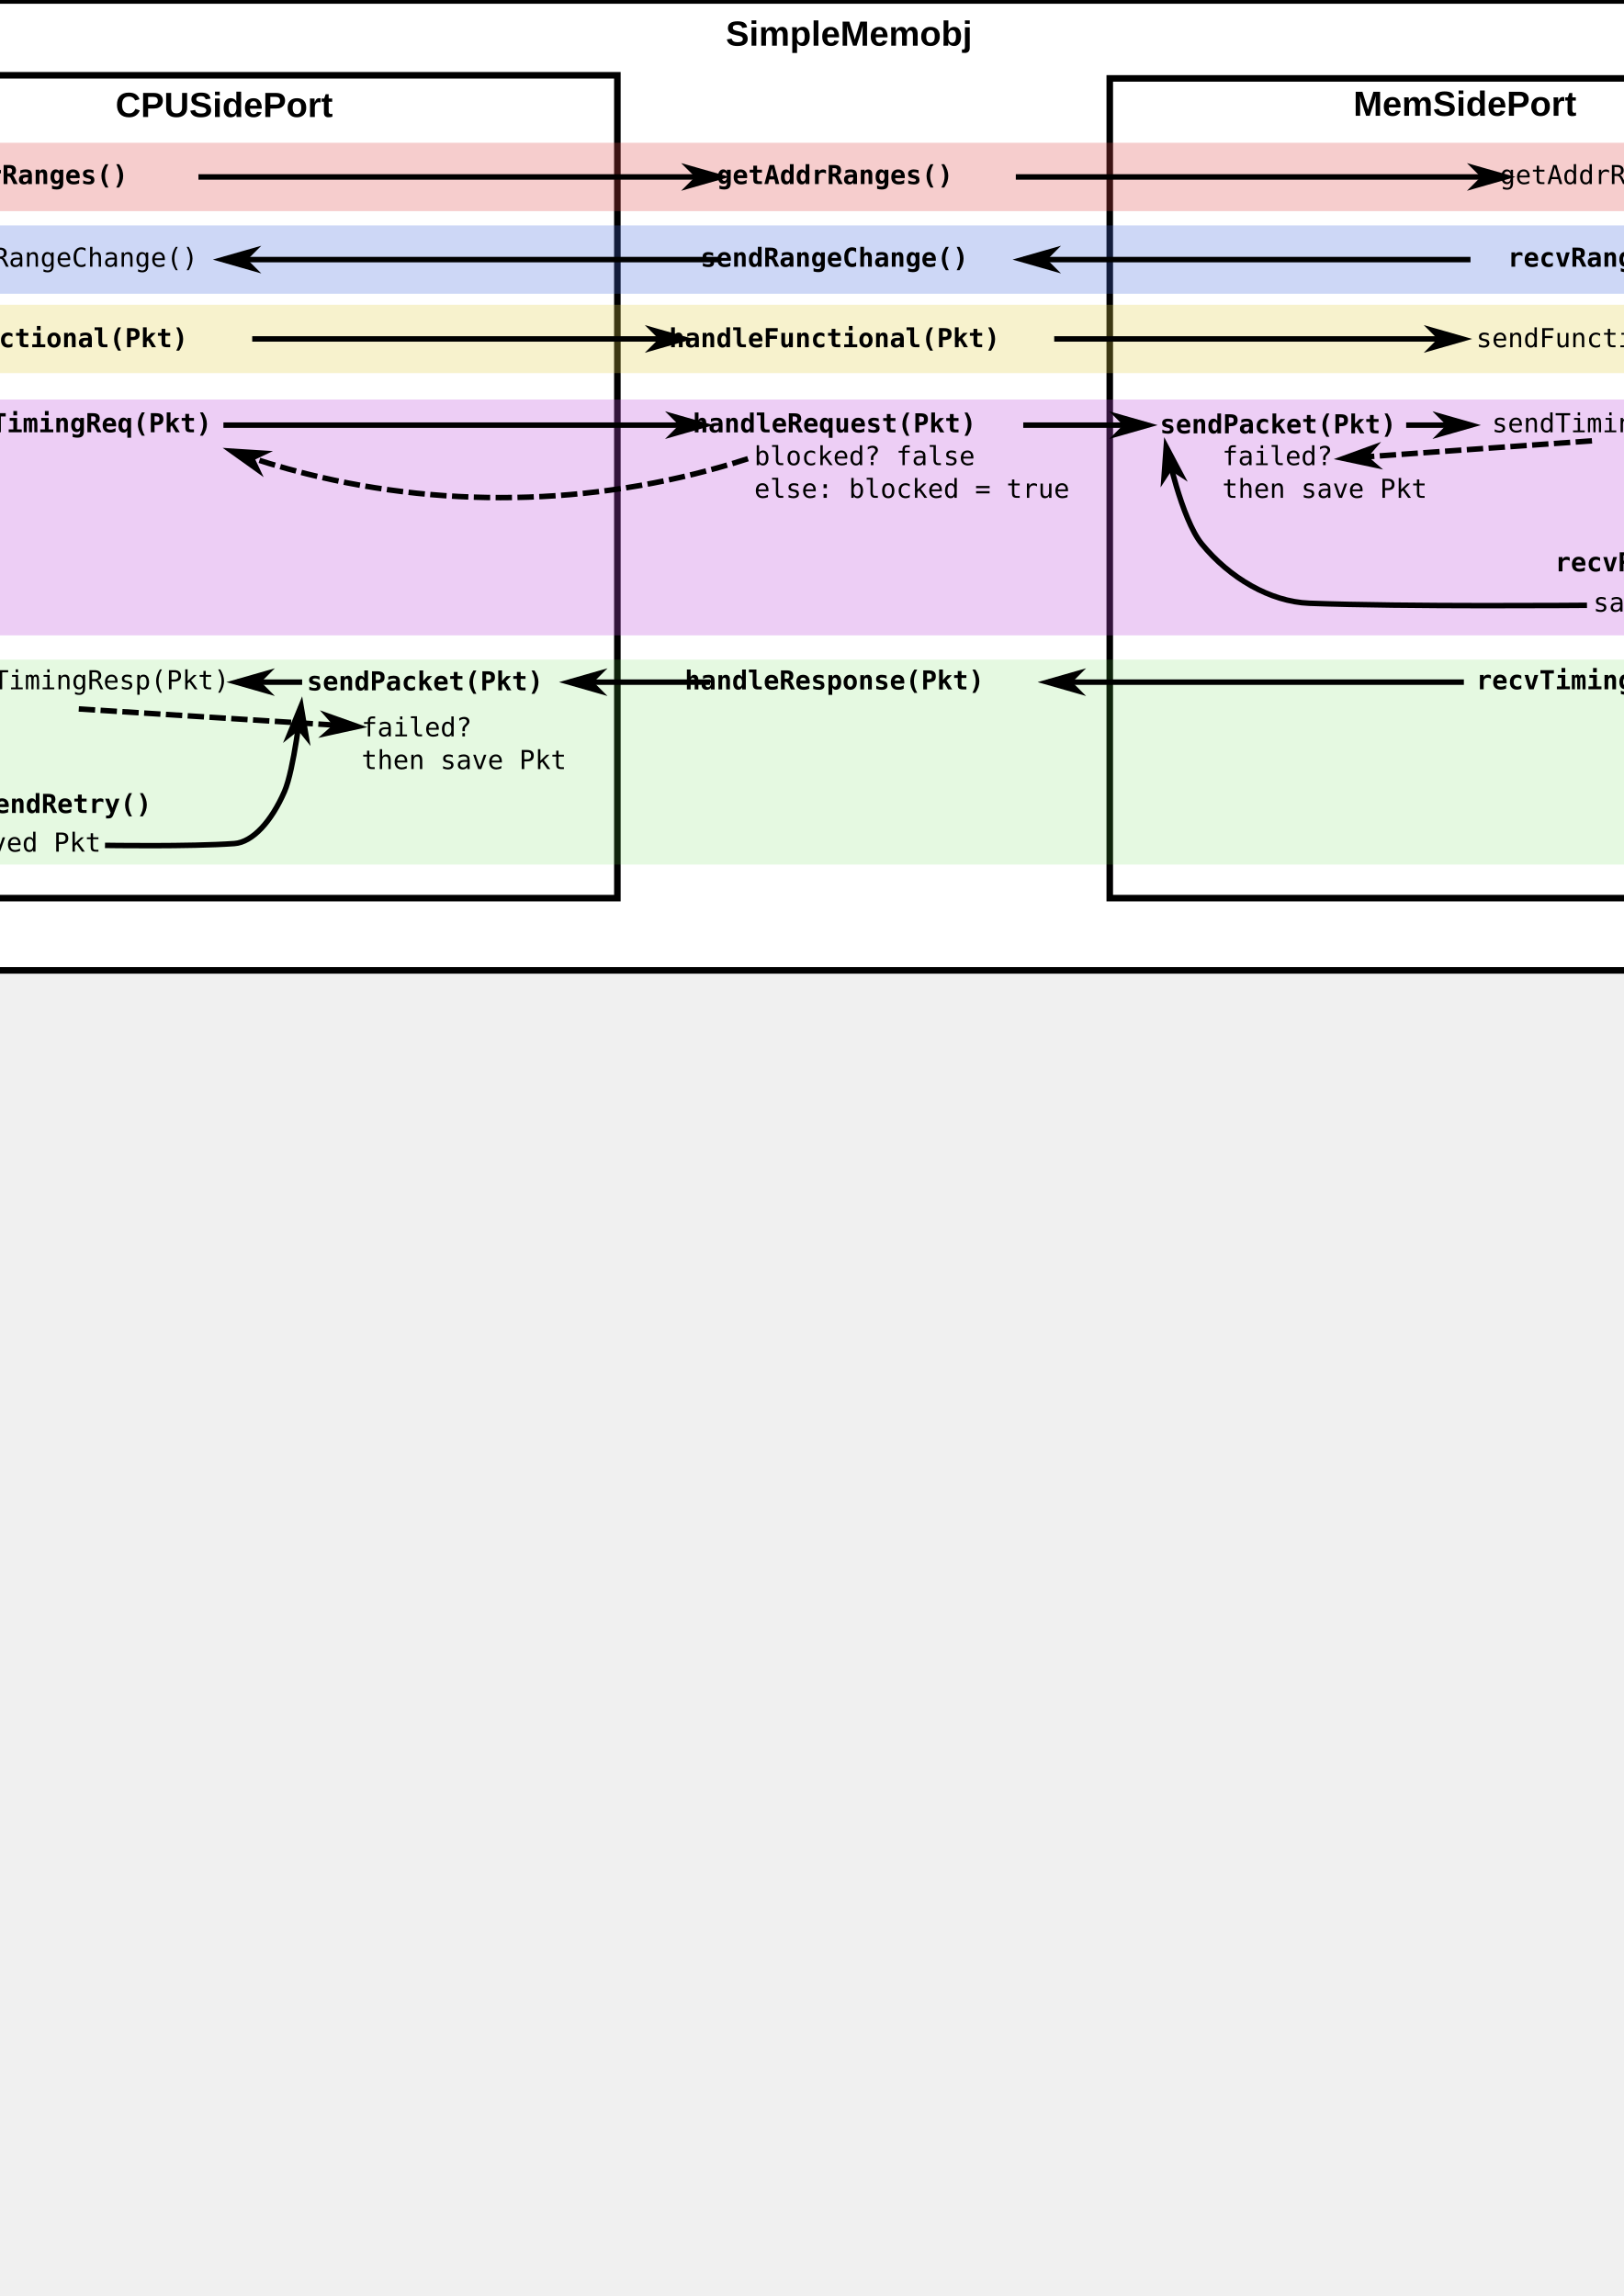
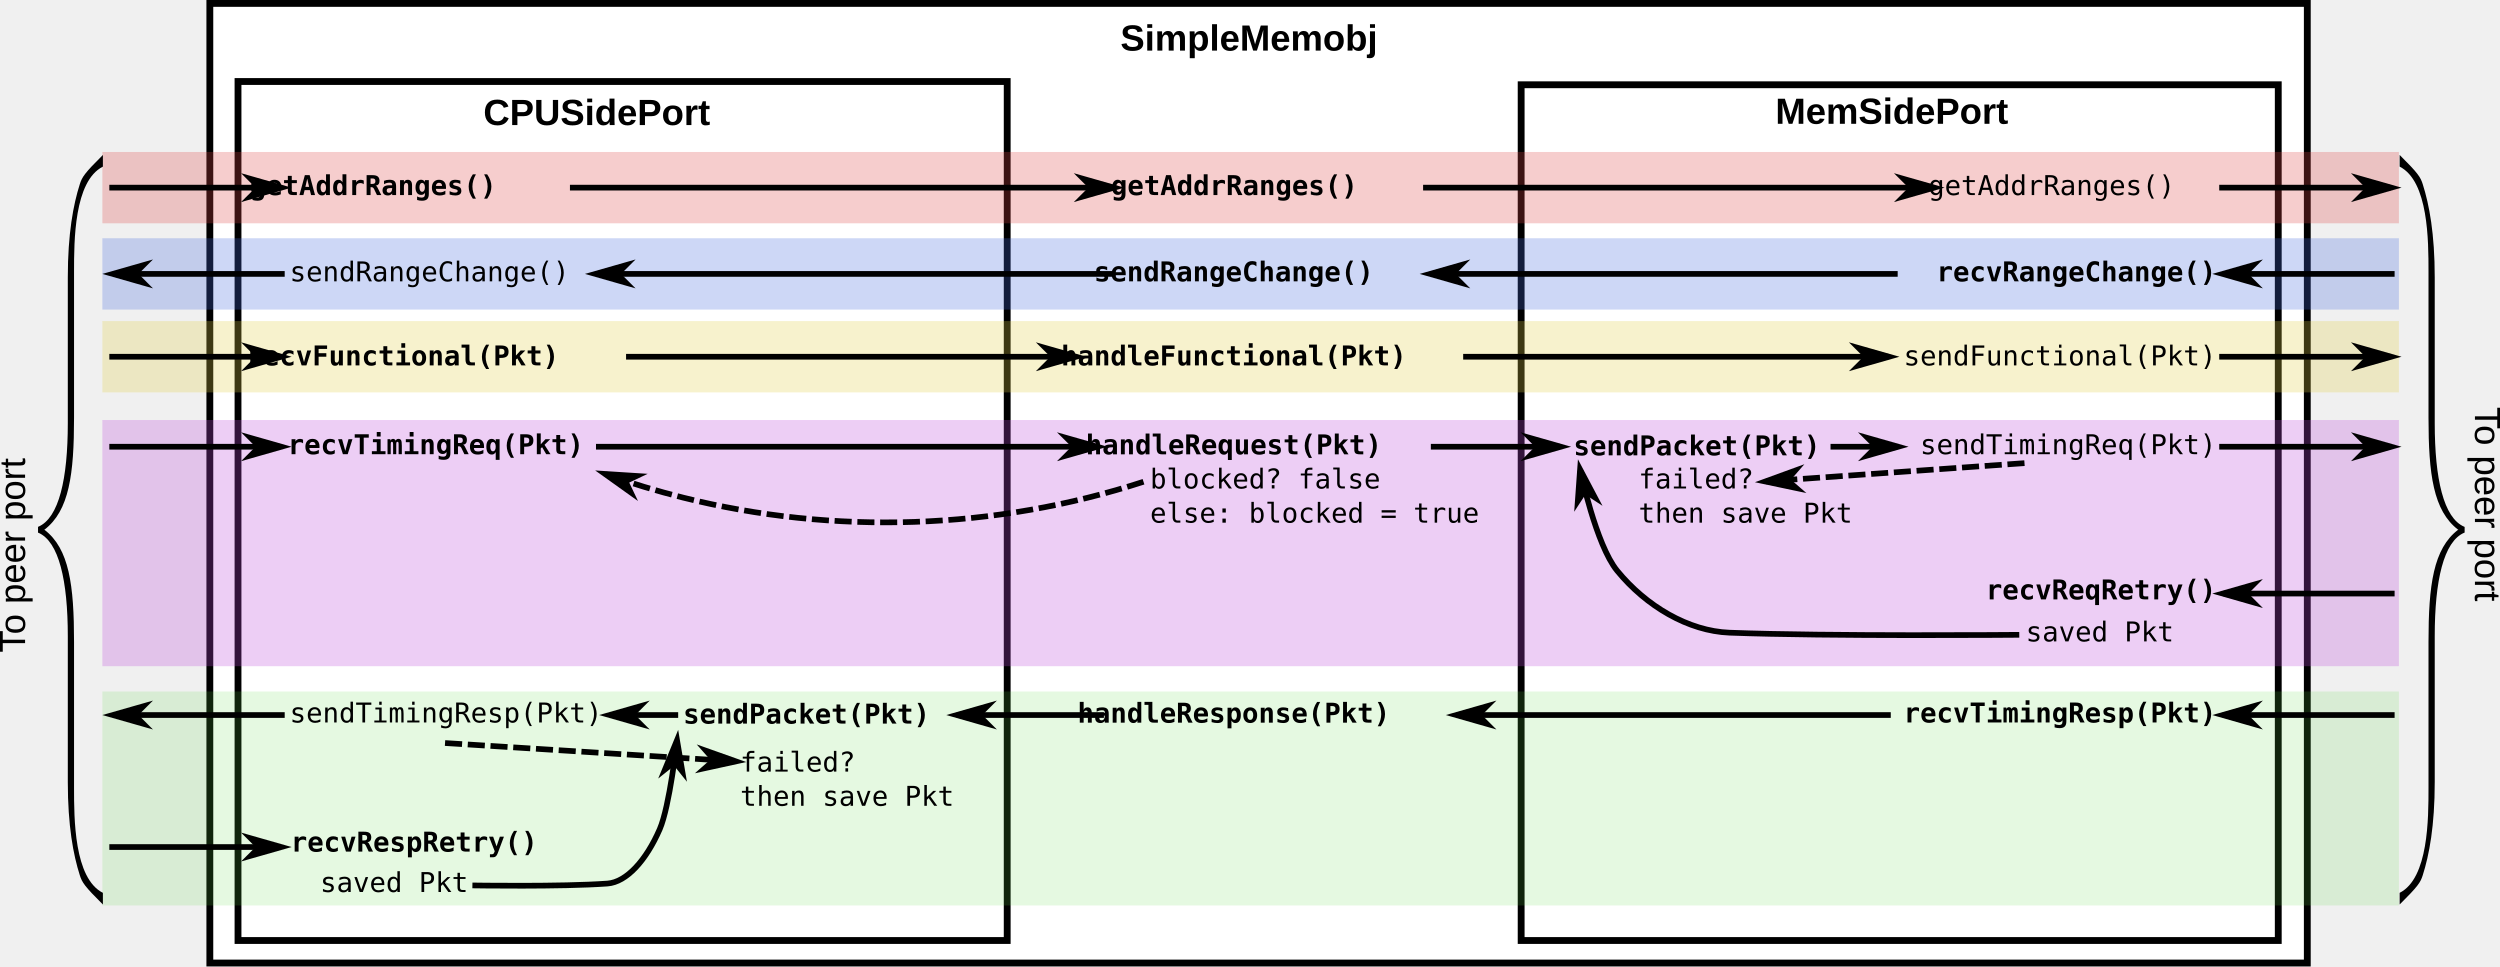
- <svg xmlns="http://www.w3.org/2000/svg" xmlns:xlink="http://www.w3.org/1999/xlink" width="744.094" height="1052.362" id="svg2" version="1.1">
+ <svg xmlns="http://www.w3.org/2000/svg" xmlns:xlink="http://www.w3.org/1999/xlink" width="1097.624" height="424.318" id="svg2" version="1.1">
  <defs id="defs4">
-     <marker orient="auto" refY="0.0" refX="0.0" id="Arrow1Mend" style="overflow:visible;">
-       <path id="path3879" d="M 0.0,0.0 L 5.0,-5.0 L -12.5,0.0 L 5.0,5.0 L 0.0,0.0 z " style="fill-rule:evenodd;stroke:#000000;stroke-width:1.0pt;" transform="scale(0.4) rotate(180) translate(10,0)" />
-     </marker>
-     <marker orient="auto" refY="0.0" refX="0.0" id="Arrow2Lend" style="overflow:visible;">
-       <path id="path3891" style="fill-rule:evenodd;stroke-width:0.625;stroke-linejoin:round;" d="M 8.719,4.034 L -2.207,0.016 L 8.719,-4.002 C 6.973,-1.63 6.983,1.616 8.719,4.034 z " transform="scale(1.1) rotate(180) translate(1,0)" />
+     <marker orient="auto" refY="0" refX="0" id="Arrow1Mend" style="overflow:visible">
+       <path id="path3879" d="M 0,0 5,-5 -12.5,0 5,5 0,0 z" style="fill-rule:evenodd;stroke:#000000;stroke-width:1pt" transform="matrix(-0.4,0,0,-0.4,-4,0)" />
+     </marker>
+     <marker orient="auto" refY="0" refX="0" id="Arrow2Lend" style="overflow:visible">
+       <path id="path3891" style="fill-rule:evenodd;stroke-width:0.625;stroke-linejoin:round" d="M 8.719,4.034 -2.207,0.016 8.719,-4.002 c -1.745,2.372 -1.735,5.617 -6e-7,8.035 z" transform="matrix(-1.1,0,0,-1.1,-1.1,0)" />
    </marker>
    <marker orient="auto" refY="0" refX="0" id="Arrow1Mend-7" style="overflow:visible">
      <path id="path3879-1" d="M 0,0 5,-5 -12.5,0 5,5 0,0 z" style="fill-rule:evenodd;stroke:#000000;stroke-width:1pt" transform="matrix(-0.4,0,0,-0.4,-4,0)" />
    </marker>
    <marker orient="auto" refY="0" refX="0" id="Arrow1Mend-2" style="overflow:visible">
      <path id="path3879-0" d="M 0,0 5,-5 -12.5,0 5,5 0,0 z" style="fill-rule:evenodd;stroke:#000000;stroke-width:1pt" transform="matrix(-0.4,0,0,-0.4,-4,0)" />
    </marker>
    <marker orient="auto" refY="0" refX="0" id="Arrow1Mend-75" style="overflow:visible">
      <path id="path3879-17" d="M 0,0 5,-5 -12.5,0 5,5 0,0 z" style="fill-rule:evenodd;stroke:#000000;stroke-width:1pt" transform="matrix(-0.4,0,0,-0.4,-4,0)" />
    </marker>
    <marker orient="auto" refY="0" refX="0" id="Arrow1Mend-1" style="overflow:visible">
      <path id="path3879-7" d="M 0,0 5,-5 -12.5,0 5,5 0,0 z" style="fill-rule:evenodd;stroke:#000000;stroke-width:1pt" transform="matrix(-0.4,0,0,-0.4,-4,0)" />
    </marker>
    <marker orient="auto" refY="0" refX="0" id="Arrow1Mend-11" style="overflow:visible">
      <path id="path3879-70" d="M 0,0 5,-5 -12.5,0 5,5 0,0 z" style="fill-rule:evenodd;stroke:#000000;stroke-width:1pt" transform="matrix(-0.4,0,0,-0.4,-4,0)" />
    </marker>
    <marker orient="auto" refY="0" refX="0" id="Arrow1Mend-0" style="overflow:visible">
      <path id="path3879-8" d="M 0,0 5,-5 -12.5,0 5,5 0,0 z" style="fill-rule:evenodd;stroke:#000000;stroke-width:1pt" transform="matrix(-0.4,0,0,-0.4,-4,0)" />
    </marker>
    <marker orient="auto" refY="0" refX="0" id="Arrow1Mend-16" style="overflow:visible">
      <path id="path3879-6" d="M 0,0 5,-5 -12.5,0 5,5 0,0 z" style="fill-rule:evenodd;stroke:#000000;stroke-width:1pt" transform="matrix(-0.4,0,0,-0.4,-4,0)" />
    </marker>
    <marker orient="auto" refY="0" refX="0" id="Arrow1Mend-19" style="overflow:visible">
      <path id="path3879-64" d="M 0,0 5,-5 -12.5,0 5,5 0,0 z" style="fill-rule:evenodd;stroke:#000000;stroke-width:1pt" transform="matrix(-0.4,0,0,-0.4,-4,0)" />
    </marker>
    <marker orient="auto" refY="0" refX="0" id="Arrow1Mend-08" style="overflow:visible">
      <path id="path3879-10" d="M 0,0 5,-5 -12.5,0 5,5 0,0 z" style="fill-rule:evenodd;stroke:#000000;stroke-width:1pt" transform="matrix(-0.4,0,0,-0.4,-4,0)" />
    </marker>
    <marker orient="auto" refY="0" refX="0" id="Arrow1Mend-29" style="overflow:visible">
      <path id="path3879-75" d="M 0,0 5,-5 -12.5,0 5,5 0,0 z" style="fill-rule:evenodd;stroke:#000000;stroke-width:1pt" transform="matrix(-0.4,0,0,-0.4,-4,0)" />
    </marker>
    <marker orient="auto" refY="0" refX="0" id="Arrow1Mend-4" style="overflow:visible">
      <path id="path3879-63" d="M 0,0 5,-5 -12.5,0 5,5 0,0 z" style="fill-rule:evenodd;stroke:#000000;stroke-width:1pt" transform="matrix(-0.4,0,0,-0.4,-4,0)" />
    </marker>
    <marker orient="auto" refY="0" refX="0" id="Arrow1Mend-9" style="overflow:visible">
      <path id="path3879-74" d="M 0,0 5,-5 -12.5,0 5,5 0,0 z" style="fill-rule:evenodd;stroke:#000000;stroke-width:1pt" transform="matrix(-0.4,0,0,-0.4,-4,0)" />
    </marker>
    <marker orient="auto" refY="0" refX="0" id="Arrow1Mend-17" style="overflow:visible">
      <path id="path3879-06" d="M 0,0 5,-5 -12.5,0 5,5 0,0 z" style="fill-rule:evenodd;stroke:#000000;stroke-width:1pt" transform="matrix(-0.4,0,0,-0.4,-4,0)" />
    </marker>
    <marker orient="auto" refY="0" refX="0" id="Arrow1Mend-8" style="overflow:visible">
      <path id="path3879-5" d="M 0,0 5,-5 -12.5,0 5,5 0,0 z" style="fill-rule:evenodd;stroke:#000000;stroke-width:1pt" transform="matrix(-0.4,0,0,-0.4,-4,0)" />
    </marker>
    <marker orient="auto" refY="0" refX="0" id="Arrow1Mend-94" style="overflow:visible">
      <path id="path3879-15" d="M 0,0 5,-5 -12.5,0 5,5 0,0 z" style="fill-rule:evenodd;stroke:#000000;stroke-width:1pt" transform="matrix(-0.4,0,0,-0.4,-4,0)" />
    </marker>
    <marker orient="auto" refY="0" refX="0" id="Arrow1Mend-15" style="overflow:visible">
      <path id="path3879-54" d="M 0,0 5,-5 -12.5,0 5,5 0,0 z" style="fill-rule:evenodd;stroke:#000000;stroke-width:1pt" transform="matrix(-0.4,0,0,-0.4,-4,0)" />
    </marker>
    <marker orient="auto" refY="0" refX="0" id="Arrow1Mend-83" style="overflow:visible">
      <path id="path3879-85" d="M 0,0 5,-5 -12.5,0 5,5 0,0 z" style="fill-rule:evenodd;stroke:#000000;stroke-width:1pt" transform="matrix(-0.4,0,0,-0.4,-4,0)" />
    </marker>
    <marker orient="auto" refY="0" refX="0" id="Arrow1Mend-22" style="overflow:visible">
      <path id="path3879-703" d="M 0,0 5,-5 -12.5,0 5,5 0,0 z" style="fill-rule:evenodd;stroke:#000000;stroke-width:1pt" transform="matrix(-0.4,0,0,-0.4,-4,0)" />
    </marker>
    <marker orient="auto" refY="0" refX="0" id="Arrow1Mend-6" style="overflow:visible">
      <path id="path3879-3" d="M 0,0 5,-5 -12.5,0 5,5 0,0 z" style="fill-rule:evenodd;stroke:#000000;stroke-width:1pt" transform="matrix(-0.4,0,0,-0.4,-4,0)" />
    </marker>
    <marker orient="auto" refY="0" refX="0" id="Arrow1Mend-3" style="overflow:visible">
      <path id="path3879-34" d="M 0,0 5,-5 -12.5,0 5,5 0,0 z" style="fill-rule:evenodd;stroke:#000000;stroke-width:1pt" transform="matrix(-0.4,0,0,-0.4,-4,0)" />
    </marker>
    <marker orient="auto" refY="0" refX="0" id="Arrow1Mend-39" style="overflow:visible">
      <path id="path3879-72" d="M 0,0 5,-5 -12.5,0 5,5 0,0 z" style="fill-rule:evenodd;stroke:#000000;stroke-width:1pt" transform="matrix(-0.4,0,0,-0.4,-4,0)" />
    </marker>
    <marker orient="auto" refY="0" refX="0" id="Arrow1Mend-89" style="overflow:visible">
      <path id="path3879-02" d="M 0,0 5,-5 -12.5,0 5,5 0,0 z" style="fill-rule:evenodd;stroke:#000000;stroke-width:1pt" transform="matrix(-0.4,0,0,-0.4,-4,0)" />
    </marker>
    <marker orient="auto" refY="0" refX="0" id="Arrow1Mend-65" style="overflow:visible">
      <path id="path3879-71" d="M 0,0 5,-5 -12.5,0 5,5 0,0 z" style="fill-rule:evenodd;stroke:#000000;stroke-width:1pt" transform="matrix(-0.4,0,0,-0.4,-4,0)" />
    </marker>
    <marker orient="auto" refY="0" refX="0" id="Arrow1Mend-33" style="overflow:visible">
      <path id="path3879-851" d="M 0,0 5,-5 -12.5,0 5,5 0,0 z" style="fill-rule:evenodd;stroke:#000000;stroke-width:1pt" transform="matrix(-0.4,0,0,-0.4,-4,0)" />
    </marker>
    <marker orient="auto" refY="0" refX="0" id="Arrow1Mend-87" style="overflow:visible">
      <path id="path3879-635" d="M 0,0 5,-5 -12.5,0 5,5 0,0 z" style="fill-rule:evenodd;stroke:#000000;stroke-width:1pt" transform="matrix(-0.4,0,0,-0.4,-4,0)" />
    </marker>
    <marker orient="auto" refY="0" refX="0" id="Arrow1Mend-04" style="overflow:visible">
      <path id="path3879-11" d="M 0,0 5,-5 -12.5,0 5,5 0,0 z" style="fill-rule:evenodd;stroke:#000000;stroke-width:1pt" transform="matrix(-0.4,0,0,-0.4,-4,0)" />
    </marker>
    <marker orient="auto" refY="0" refX="0" id="Arrow1Mend-93" style="overflow:visible">
      <path id="path3879-4" d="M 0,0 5,-5 -12.5,0 5,5 0,0 z" style="fill-rule:evenodd;stroke:#000000;stroke-width:1pt" transform="matrix(-0.4,0,0,-0.4,-4,0)" />
    </marker>
    <marker orient="auto" refY="0" refX="0" id="Arrow1Mend-35" style="overflow:visible">
      <path id="path3879-65" d="M 0,0 5,-5 -12.5,0 5,5 0,0 z" style="fill-rule:evenodd;stroke:#000000;stroke-width:1pt" transform="matrix(-0.4,0,0,-0.4,-4,0)" />
    </marker>
    <marker orient="auto" refY="0" refX="0" id="Arrow1Mend-90" style="overflow:visible">
      <path id="path3879-76" d="M 0,0 5,-5 -12.5,0 5,5 0,0 z" style="fill-rule:evenodd;stroke:#000000;stroke-width:1pt" transform="matrix(-0.4,0,0,-0.4,-4,0)" />
    </marker>
    <marker orient="auto" refY="0" refX="0" id="Arrow1Mend-94-7" style="overflow:visible">
      <path id="path3879-15-6" d="M 0,0 5,-5 -12.5,0 5,5 0,0 z" style="fill-rule:evenodd;stroke:#000000;stroke-width:1pt" transform="matrix(-0.4,0,0,-0.4,-4,0)" />
    </marker>
  </defs>
-   <g id="layer1">
-     <rect style="color:#000000;fill:#ffffff;fill-opacity:1;fill-rule:nonzero;stroke:#000000;stroke-width:3;stroke-linecap:butt;stroke-linejoin:miter;stroke-miterlimit:4;stroke-opacity:1;stroke-dasharray:none;stroke-dashoffset:0;marker:none;visibility:visible;display:inline;overflow:visible;enable-background:accumulate" id="rect2989" width="920.889" height="444.552" x="-67.16" y="0.219" />
+   <g id="layer1" transform="translate(159.2897,1.280676)">
+     <rect style="color:#000000;fill:#ffffff;fill-opacity:1;fill-rule:nonzero;stroke:#000000;stroke-width:3;stroke-linecap:butt;stroke-linejoin:miter;stroke-miterlimit:4;stroke-opacity:1;stroke-dasharray:none;stroke-dashoffset:0;marker:none;visibility:visible;display:inline;overflow:visible;enable-background:accumulate" id="rect2989" width="920.889" height="421.318" x="-67.16" y="0.219" />
    <rect style="color:#000000;fill:#ffffff;fill-opacity:1;fill-rule:nonzero;stroke:#000000;stroke-width:3;stroke-linecap:butt;stroke-linejoin:miter;stroke-miterlimit:4;stroke-opacity:1;stroke-dasharray:none;stroke-dashoffset:0;marker:none;visibility:visible;display:inline;overflow:visible;enable-background:accumulate" id="rect2985" width="337.711" height="377.143" x="-54.79" y="34.505" />
    <rect style="color:#000000;fill:#ffffff;fill-opacity:1;fill-rule:nonzero;stroke:#000000;stroke-width:3;stroke-linecap:butt;stroke-linejoin:miter;stroke-miterlimit:4;stroke-opacity:1;stroke-dasharray:none;stroke-dashoffset:0;marker:none;visibility:visible;display:inline;overflow:visible;enable-background:accumulate" id="rect2987" width="332.409" height="375.714" x="508.571" y="35.934" />
    <rect style="color:#000000;fill:#bf4cdb;fill-opacity:0.271;fill-rule:nonzero;stroke:none;stroke-width:3;marker:none;visibility:visible;display:inline;overflow:visible;enable-background:accumulate" id="rect6974-0" width="1008.316" height="108.086" x="-114.356" y="183.126" />
    <rect style="color:#000000;fill:#de4949;fill-opacity:0.271;fill-rule:nonzero;stroke:none;stroke-width:3;marker:none;visibility:visible;display:inline;overflow:visible;enable-background:accumulate" id="rect6974" width="1008.316" height="31.315" x="-114.356" y="65.443" />
    <text xml:space="preserve" style="font-size:16px;font-style:normal;font-variant:normal;font-weight:bold;font-stretch:normal;text-align:center;line-height:125%;letter-spacing:0px;word-spacing:0px;writing-mode:lr-tb;text-anchor:middle;fill:#000000;fill-opacity:1;stroke:none;font-family:Liberation Sans;-inkscape-font-specification:Liberation Sans Bold" x="400.179" y="20.934" id="text2991">
      <tspan id="tspan2993" x="400.179" y="20.934">SimpleMemobj</tspan>
    </text>
    <text xml:space="preserve" style="font-size:16px;font-style:normal;font-variant:normal;font-weight:bold;font-stretch:normal;text-align:center;line-height:125%;letter-spacing:0px;word-spacing:0px;writing-mode:lr-tb;text-anchor:middle;fill:#000000;fill-opacity:1;stroke:none;font-family:Liberation Sans;-inkscape-font-specification:Liberation Sans Bold" x="113.843" y="53.618" id="text2991-3">
      <tspan id="tspan2993-6" x="113.843" y="53.618">CPUSidePort</tspan>
    </text>
    <text xml:space="preserve" style="font-size:16px;font-style:normal;font-variant:normal;font-weight:bold;font-stretch:normal;text-align:center;line-height:125%;letter-spacing:0px;word-spacing:0px;writing-mode:lr-tb;text-anchor:middle;fill:#000000;fill-opacity:1;stroke:none;font-family:Liberation Sans;-inkscape-font-specification:Liberation Sans Bold" x="682.427" y="53.076" id="text3016">
      <tspan id="tspan3018" x="682.427" y="53.076">MemSidePort</tspan>
    </text>
-     <text xml:space="preserve" style="font-size:12px;font-style:normal;font-variant:normal;font-weight:bold;font-stretch:normal;text-align:center;line-height:125%;letter-spacing:0px;word-spacing:0px;writing-mode:lr;text-anchor:middle;fill:#000000;fill-opacity:1;stroke:none;font-family:DejaVu Sans Mono;-inkscape-font-specification:DejaVu Sans Mono Bold" x="22.562" y="84.37" id="text3020">
+     <text xml:space="preserve" style="font-size:12px;font-style:normal;font-variant:normal;font-weight:bold;font-stretch:normal;text-align:center;line-height:125%;letter-spacing:0px;word-spacing:0px;writing-mode:lr-tb;text-anchor:middle;fill:#000000;fill-opacity:1;stroke:none;font-family:DejaVu Sans Mono;-inkscape-font-specification:DejaVu Sans Mono Bold" x="22.562" y="84.37" id="text3020">
      <tspan id="tspan3022" x="22.562" y="84.37">getAddrRanges()</tspan>
    </text>
    <rect style="color:#000000;fill:#496bde;fill-opacity:0.271;fill-rule:nonzero;stroke:none;stroke-width:3;marker:none;visibility:visible;display:inline;overflow:visible;enable-background:accumulate" id="rect6974-6" width="1008.316" height="31.315" x="-114.356" y="103.324" />
    <text xml:space="preserve" style="font-size:12px;font-style:normal;font-variant:normal;font-weight:bold;font-stretch:normal;text-align:center;line-height:125%;letter-spacing:0px;word-spacing:0px;writing-mode:lr-tb;text-anchor:middle;fill:#000000;fill-opacity:1;stroke:none;font-family:DejaVu Sans Mono;-inkscape-font-specification:DejaVu Sans Mono Bold" x="400.683" y="84.37" id="text3024">
      <tspan id="tspan3026" x="400.683" y="84.37">getAddrRanges()</tspan>
    </text>
    <rect style="color:#000000;fill:#e1d146;fill-opacity:0.271;fill-rule:nonzero;stroke:none;stroke-width:3;marker:none;visibility:visible;display:inline;overflow:visible;enable-background:accumulate" id="rect6974-5" width="1008.316" height="31.315" x="-114.356" y="139.689" />
    <text xml:space="preserve" style="font-size:12px;font-style:normal;font-variant:normal;font-weight:normal;font-stretch:normal;text-align:center;line-height:125%;letter-spacing:0px;word-spacing:0px;writing-mode:lr-tb;text-anchor:middle;fill:#000000;fill-opacity:1;stroke:none;font-family:DejaVu Sans Mono;-inkscape-font-specification:DejaVu Sans Mono" x="759.516" y="84.37" id="text3028">
      <tspan id="tspan3030" x="759.516" y="84.37">getAddrRanges()</tspan>
    </text>
    <rect style="color:#000000;fill:#62db4c;fill-opacity:0.167;fill-rule:nonzero;stroke:none;stroke-width:3;marker:none;visibility:visible;display:inline;overflow:visible;enable-background:accumulate" id="rect6974-0-8" width="1008.316" height="93.944" x="-114.356" y="302.324" />
-     <text xml:space="preserve" style="font-size:12px;font-style:normal;font-variant:normal;font-weight:bold;font-stretch:normal;text-align:center;line-height:125%;letter-spacing:0px;word-spacing:0px;writing-mode:lr;text-anchor:middle;fill:#000000;fill-opacity:1;stroke:none;font-family:DejaVu Sans Mono;-inkscape-font-specification:DejaVu Sans Mono Bold" x="35.599" y="159.147" id="text3032">
+     <text xml:space="preserve" style="font-size:12px;font-style:normal;font-variant:normal;font-weight:bold;font-stretch:normal;text-align:center;line-height:125%;letter-spacing:0px;word-spacing:0px;writing-mode:lr-tb;text-anchor:middle;fill:#000000;fill-opacity:1;stroke:none;font-family:DejaVu Sans Mono;-inkscape-font-specification:DejaVu Sans Mono Bold" x="35.599" y="159.147" id="text3032">
      <tspan id="tspan3034" x="35.599" y="159.147">recvFunctional(Pkt)</tspan>
    </text>
-     <text xml:space="preserve" style="font-size:12px;font-style:normal;font-variant:normal;font-weight:bold;font-stretch:normal;text-align:start;line-height:125%;letter-spacing:0px;word-spacing:0px;writing-mode:lr;text-anchor:start;fill:#000000;fill-opacity:1;stroke:none;font-family:DejaVu Sans Mono;-inkscape-font-specification:DejaVu Sans Mono Bold" x="-32.979" y="198.125" id="text3036">
+     <text xml:space="preserve" style="font-size:12px;font-style:normal;font-variant:normal;font-weight:bold;font-stretch:normal;text-align:start;line-height:125%;letter-spacing:0px;word-spacing:0px;writing-mode:lr-tb;text-anchor:start;fill:#000000;fill-opacity:1;stroke:none;font-family:DejaVu Sans Mono;-inkscape-font-specification:DejaVu Sans Mono Bold" x="-32.979" y="198.125" id="text3036">
      <tspan id="tspan3038" x="-32.979" y="198.125">recvTimingReq(Pkt)</tspan>
    </text>
    <text xml:space="preserve" style="font-size:12px;font-style:normal;font-variant:normal;font-weight:bold;font-stretch:normal;text-align:center;line-height:125%;letter-spacing:0px;word-spacing:0px;writing-mode:lr-tb;text-anchor:middle;fill:#000000;fill-opacity:1;stroke:none;font-family:DejaVu Sans Mono;-inkscape-font-specification:DejaVu Sans Mono Bold" x="400.466" y="159.147" id="text3040">
      <tspan id="tspan3042" x="400.466" y="159.147">handleFunctional(Pkt)</tspan>
    </text>
    <text xml:space="preserve" style="font-size:12px;font-style:normal;font-variant:normal;font-weight:bold;font-stretch:normal;text-align:center;line-height:125%;letter-spacing:0px;word-spacing:0px;writing-mode:lr-tb;text-anchor:middle;fill:#000000;fill-opacity:1;stroke:none;font-family:DejaVu Sans Mono;-inkscape-font-specification:DejaVu Sans Mono Bold" x="400.466" y="198.187" id="text3044">
      <tspan id="tspan3046" x="400.466" y="198.187">handleRequest(Pkt)</tspan>
    </text>
    <text xml:space="preserve" style="font-size:12px;font-style:normal;font-variant:normal;font-weight:normal;font-stretch:normal;text-align:start;line-height:125%;letter-spacing:0px;word-spacing:0px;writing-mode:lr-tb;text-anchor:start;fill:#000000;fill-opacity:1;stroke:none;font-family:DejaVu Sans Mono;-inkscape-font-specification:DejaVu Sans Mono" x="676.5" y="159.147" id="text3048">
      <tspan id="tspan3050" x="676.5" y="159.147">sendFunctional(Pkt)</tspan>
    </text>
-     <text xml:space="preserve" style="font-size:12px;font-style:normal;font-variant:normal;font-weight:bold;font-stretch:normal;text-align:start;line-height:125%;letter-spacing:0px;word-spacing:0px;writing-mode:lr;text-anchor:start;fill:#000000;fill-opacity:1;stroke:none;font-family:DejaVu Sans Mono;-inkscape-font-specification:DejaVu Sans Mono Bold" x="531.551" y="198.623" id="text3052">
+     <text xml:space="preserve" style="font-size:12px;font-style:normal;font-variant:normal;font-weight:bold;font-stretch:normal;text-align:start;line-height:125%;letter-spacing:0px;word-spacing:0px;writing-mode:lr-tb;text-anchor:start;fill:#000000;fill-opacity:1;stroke:none;font-family:DejaVu Sans Mono;-inkscape-font-specification:DejaVu Sans Mono Bold" x="531.551" y="198.623" id="text3052">
      <tspan id="tspan3054" x="531.551" y="198.623">sendPacket(Pkt)</tspan>
    </text>
    <text xml:space="preserve" style="font-size:12px;font-style:normal;font-variant:normal;font-weight:normal;font-stretch:normal;text-align:start;line-height:125%;letter-spacing:0px;word-spacing:0px;writing-mode:lr-tb;text-anchor:start;fill:#000000;fill-opacity:1;stroke:none;font-family:DejaVu Sans Mono;-inkscape-font-specification:DejaVu Sans Mono" x="683.719" y="198.125" id="text3056">
      <tspan id="tspan3058" x="683.719" y="198.125">sendTimingReq(Pkt)</tspan>
    </text>
-     <text xml:space="preserve" style="font-size:12px;font-style:normal;font-variant:normal;font-weight:bold;font-stretch:normal;text-align:start;line-height:125%;letter-spacing:0px;word-spacing:0px;writing-mode:lr;text-anchor:start;fill:#000000;fill-opacity:1;stroke:none;font-family:DejaVu Sans Mono;-inkscape-font-specification:DejaVu Sans Mono Bold" x="140.629" y="316.423" id="text3060">
+     <text xml:space="preserve" style="font-size:12px;font-style:normal;font-variant:normal;font-weight:bold;font-stretch:normal;text-align:start;line-height:125%;letter-spacing:0px;word-spacing:0px;writing-mode:lr-tb;text-anchor:start;fill:#000000;fill-opacity:1;stroke:none;font-family:DejaVu Sans Mono;-inkscape-font-specification:DejaVu Sans Mono Bold" x="140.629" y="316.423" id="text3060">
      <tspan id="tspan3062" x="140.629" y="316.423">sendPacket(Pkt)</tspan>
    </text>
-     <text xml:space="preserve" style="font-size:12px;font-style:normal;font-variant:normal;font-weight:bold;font-stretch:normal;text-align:start;line-height:125%;letter-spacing:0px;word-spacing:0px;writing-mode:lr;text-anchor:start;fill:#000000;fill-opacity:1;stroke:none;font-family:DejaVu Sans Mono;-inkscape-font-specification:DejaVu Sans Mono Bold" x="712.594" y="261.881" id="text3064">
+     <text xml:space="preserve" style="font-size:12px;font-style:normal;font-variant:normal;font-weight:bold;font-stretch:normal;text-align:start;line-height:125%;letter-spacing:0px;word-spacing:0px;writing-mode:lr-tb;text-anchor:start;fill:#000000;fill-opacity:1;stroke:none;font-family:DejaVu Sans Mono;-inkscape-font-specification:DejaVu Sans Mono Bold" x="712.594" y="261.881" id="text3064">
      <tspan id="tspan3066" x="712.594" y="261.881">recvReqRetry()</tspan>
    </text>
-     <text xml:space="preserve" style="font-size:12px;font-style:normal;font-variant:normal;font-weight:bold;font-stretch:normal;text-align:start;line-height:125%;letter-spacing:0px;word-spacing:0px;writing-mode:lr;text-anchor:start;fill:#000000;fill-opacity:1;stroke:none;font-family:DejaVu Sans Mono;-inkscape-font-specification:DejaVu Sans Mono Bold" x="676.5" y="315.925" id="text3068">
+     <text xml:space="preserve" style="font-size:12px;font-style:normal;font-variant:normal;font-weight:bold;font-stretch:normal;text-align:start;line-height:125%;letter-spacing:0px;word-spacing:0px;writing-mode:lr-tb;text-anchor:start;fill:#000000;fill-opacity:1;stroke:none;font-family:DejaVu Sans Mono;-inkscape-font-specification:DejaVu Sans Mono Bold" x="676.5" y="315.925" id="text3068">
      <tspan id="tspan3070" x="676.5" y="315.925">recvTimingResp(Pkt)</tspan>
    </text>
    <text xml:space="preserve" style="font-size:12px;font-style:normal;font-variant:normal;font-weight:bold;font-stretch:normal;text-align:center;line-height:125%;letter-spacing:0px;word-spacing:0px;writing-mode:lr-tb;text-anchor:middle;fill:#000000;fill-opacity:1;stroke:none;font-family:DejaVu Sans Mono;-inkscape-font-specification:DejaVu Sans Mono Bold" x="400.466" y="315.998" id="text3072">
      <tspan id="tspan3074" x="400.466" y="315.998">handleResponse(Pkt)</tspan>
    </text>
    <text xml:space="preserve" style="font-size:12px;font-style:normal;font-variant:normal;font-weight:normal;font-stretch:normal;text-align:start;line-height:125%;letter-spacing:0px;word-spacing:0px;writing-mode:lr-tb;text-anchor:start;fill:#000000;fill-opacity:1;stroke:none;font-family:DejaVu Sans Mono;-inkscape-font-specification:DejaVu Sans Mono" x="-32.106" y="315.925" id="text3076">
      <tspan id="tspan3078" x="-32.106" y="315.925">sendTimingResp(Pkt)</tspan>
    </text>
-     <text xml:space="preserve" style="font-size:12px;font-style:normal;font-variant:normal;font-weight:bold;font-stretch:normal;text-align:start;line-height:125%;letter-spacing:0px;word-spacing:0px;writing-mode:lr;text-anchor:start;fill:#000000;fill-opacity:1;stroke:none;font-family:DejaVu Sans Mono;-inkscape-font-specification:DejaVu Sans Mono Bold" x="690.938" y="122.251" id="text3080">
+     <text xml:space="preserve" style="font-size:12px;font-style:normal;font-variant:normal;font-weight:bold;font-stretch:normal;text-align:start;line-height:125%;letter-spacing:0px;word-spacing:0px;writing-mode:lr-tb;text-anchor:start;fill:#000000;fill-opacity:1;stroke:none;font-family:DejaVu Sans Mono;-inkscape-font-specification:DejaVu Sans Mono Bold" x="690.938" y="122.251" id="text3080">
      <tspan id="tspan3082" x="690.938" y="122.251">recvRangeChange()</tspan>
    </text>
    <text xml:space="preserve" style="font-size:12px;font-style:normal;font-variant:normal;font-weight:bold;font-stretch:normal;text-align:center;line-height:125%;letter-spacing:0px;word-spacing:0px;writing-mode:lr-tb;text-anchor:middle;fill:#000000;fill-opacity:1;stroke:none;font-family:DejaVu Sans Mono;-inkscape-font-specification:DejaVu Sans Mono Bold" x="400.466" y="122.251" id="text3084">
      <tspan id="tspan3086" x="400.466" y="122.251">sendRangeChange()</tspan>
    </text>
    <text xml:space="preserve" style="font-size:12px;font-style:normal;font-variant:normal;font-weight:normal;font-stretch:normal;text-align:start;line-height:125%;letter-spacing:0px;word-spacing:0px;writing-mode:lr-tb;text-anchor:start;fill:#000000;fill-opacity:1;stroke:none;font-family:DejaVu Sans Mono;-inkscape-font-specification:DejaVu Sans Mono" x="-32.106" y="122.251" id="text3088">
      <tspan id="tspan3090" x="-32.106" y="122.251">sendRangeChange()</tspan>
    </text>
-     <text xml:space="preserve" style="font-size:12px;font-style:normal;font-variant:normal;font-weight:bold;font-stretch:normal;text-align:start;line-height:125%;letter-spacing:0px;word-spacing:0px;writing-mode:lr;text-anchor:start;fill:#000000;fill-opacity:1;stroke:none;font-family:DejaVu Sans Mono;-inkscape-font-specification:DejaVu Sans Mono Bold" x="-31.625" y="372.628" id="text3092">
-       <tspan id="tspan3094" x="-31.625" y="372.628">trySendRetry()</tspan>
+     <text xml:space="preserve" style="font-size:12px;font-style:normal;font-variant:normal;font-weight:bold;font-stretch:normal;text-align:start;line-height:125%;letter-spacing:0px;word-spacing:0px;writing-mode:lr-tb;text-anchor:start;fill:#000000;fill-opacity:1;stroke:none;font-family:DejaVu Sans Mono;-inkscape-font-specification:DejaVu Sans Mono Bold" x="-31.625" y="372.628" id="text3092">
+       <tspan id="tspan3094" x="-31.625" y="372.628">recvRespRetry()</tspan>
    </text>
    <path style="fill:none;stroke:#000000;stroke-width:2.5;stroke-linecap:butt;stroke-linejoin:miter;stroke-miterlimit:4;stroke-opacity:1;stroke-dasharray:none;marker-end:url(#Arrow1Mend)" d="m 90.942,81.101 238.503,0" id="path3096" />
    <path style="fill:none;stroke:#000000;stroke-width:2.5;stroke-linecap:butt;stroke-linejoin:miter;stroke-miterlimit:4;stroke-opacity:1;stroke-dasharray:none;marker-end:url(#Arrow1Mend)" d="m 465.521,81.101 224.022,0" id="path3096-2" />
    <path style="fill:none;stroke:#000000;stroke-width:2.5;stroke-linecap:butt;stroke-linejoin:miter;stroke-miterlimit:4;stroke-opacity:1;stroke-dasharray:none;marker-end:url(#Arrow1Mend)" d="m 115.587,155.347 197.202,0" id="path3096-21" />
    <path style="fill:none;stroke:#000000;stroke-width:2.5;stroke-linecap:butt;stroke-linejoin:miter;stroke-miterlimit:4;stroke-opacity:1;stroke-dasharray:none;marker-end:url(#Arrow1Mend)" d="m 483.113,155.347 186.634,0" id="path3096-21-4" />
    <path style="fill:none;stroke:#000000;stroke-width:2.5;stroke-linecap:butt;stroke-linejoin:miter;stroke-miterlimit:4;stroke-opacity:1;stroke-dasharray:none;marker-end:url(#Arrow1Mend)" d="m 102.383,194.856 219.679,0" id="path3096-1" />
    <text xml:space="preserve" style="font-size:12px;font-style:normal;font-variant:normal;font-weight:normal;font-stretch:normal;text-align:start;line-height:125%;letter-spacing:0px;word-spacing:0px;writing-mode:lr-tb;text-anchor:start;fill:#000000;fill-opacity:1;stroke:none;font-family:DejaVu Sans Mono;-inkscape-font-specification:DejaVu Sans Mono" x="345.655" y="213.187" id="text4592">
      <tspan id="tspan4594" x="345.655" y="213.187">blocked? false</tspan>
      <tspan x="345.655" y="228.187" id="tspan4596">else: blocked = true</tspan>
    </text>
    <path style="fill:none;stroke:#000000;stroke-width:2.5;stroke-linecap:butt;stroke-linejoin:miter;stroke-miterlimit:4;stroke-opacity:1;stroke-dasharray:7.5, 2.5;stroke-dashoffset:0;marker-mid:none;marker-end:url(#Arrow1Mend-11)" d="m 342.764,210.236 c -64.975,21.112 -135.903,23.551 -202.175,6.952 -11.463,-2.871 -22.787,-6.297 -33.919,-10.263" id="path4624" />
    <path style="fill:none;stroke:#000000;stroke-width:2.5;stroke-linecap:butt;stroke-linejoin:miter;stroke-miterlimit:4;stroke-opacity:1;stroke-dasharray:none;marker-end:url(#Arrow1Mend)" d="m 468.923,194.856 56.664,0" id="path3096-1-5" />
    <text xml:space="preserve" style="font-size:12px;font-style:normal;font-variant:normal;font-weight:normal;font-stretch:normal;text-align:start;line-height:125%;letter-spacing:0px;word-spacing:0px;writing-mode:lr-tb;text-anchor:start;fill:#000000;fill-opacity:1;stroke:none;font-family:DejaVu Sans Mono;-inkscape-font-specification:DejaVu Sans Mono" x="560.123" y="213.187" id="text5854">
      <tspan x="560.123" y="213.187" id="tspan5858">failed?</tspan>
      <tspan x="560.123" y="228.187" id="tspan5934">then save Pkt</tspan>
    </text>
    <path style="fill:none;stroke:#000000;stroke-width:2.5;stroke-linecap:butt;stroke-linejoin:miter;stroke-miterlimit:4;stroke-opacity:1;stroke-dasharray:7.5, 2.5;stroke-dashoffset:0;marker-end:url(#Arrow1Mend)" d="m 729.557,202.062 -113.438,8.029" id="path3096-1-5-8-2" />
    <path style="fill:none;stroke:#000000;stroke-width:2.5;stroke-linecap:butt;stroke-linejoin:miter;stroke-miterlimit:4;stroke-opacity:1;stroke-dasharray:none;marker-end:url(#Arrow1Mend)" d="m 644.404,194.856 29.336,0" id="path3096-1-5-6" />
    <path style="fill:none;stroke:#000000;stroke-width:2.5;stroke-linecap:butt;stroke-linejoin:miter;stroke-miterlimit:4;stroke-opacity:1;stroke-dasharray:none;marker-end:url(#Arrow1Mend)" d="m 815.064,81.101 75.121,0" id="path3096-7" />
    <path style="fill:none;stroke:#000000;stroke-width:2.5;stroke-linecap:butt;stroke-linejoin:miter;stroke-miterlimit:4;stroke-opacity:1;stroke-dasharray:none;marker-end:url(#Arrow1Mend)" d="m 815.064,155.347 75.121,0" id="path3096-7-9" />
    <path style="fill:none;stroke:#000000;stroke-width:2.5;stroke-linecap:butt;stroke-linejoin:miter;stroke-miterlimit:4;stroke-opacity:1;stroke-dasharray:none;marker-end:url(#Arrow1Mend)" d="m 815.064,194.856 75.121,0" id="path3096-7-0" />
    <path style="fill:none;stroke:#000000;stroke-width:2.5;stroke-linecap:butt;stroke-linejoin:miter;stroke-miterlimit:4;stroke-opacity:1;stroke-dasharray:none;marker-end:url(#Arrow1Mend)" d="m 892.06,259.319 -75.121,0" id="path3096-7-3" />
    <path style="fill:none;stroke:#000000;stroke-width:2.5;stroke-linecap:butt;stroke-linejoin:miter;stroke-miterlimit:4;stroke-opacity:1;stroke-dasharray:none;marker-mid:none;marker-end:url(#Arrow1Mend-94)" d="m 727.265,277.435 c 0,0 -83.477,0.727 -127.211,-0.938 -18.048,-0.687 -36.608,-11.631 -49.343,-27.213 -9.33,-11.416 -16.191,-44.104 -16.191,-44.104" id="path6030" />
    <text xml:space="preserve" style="font-size:12px;font-style:normal;font-variant:normal;font-weight:normal;font-stretch:normal;text-align:start;line-height:125%;letter-spacing:0px;word-spacing:0px;writing-mode:lr-tb;text-anchor:start;fill:#000000;fill-opacity:1;stroke:none;font-family:DejaVu Sans Mono;-inkscape-font-specification:DejaVu Sans Mono" x="730.122" y="280.33" id="text6674">
      <tspan id="tspan6676" x="730.122" y="280.33">saved Pkt</tspan>
    </text>
    <path style="fill:none;stroke:#000000;stroke-width:2.5;stroke-linecap:butt;stroke-linejoin:miter;stroke-miterlimit:4;stroke-opacity:1;stroke-dasharray:none;marker-end:url(#Arrow1Mend)" d="m 892.06,118.981 -75.121,0" id="path3096-7-3-9" />
    <path style="fill:none;stroke:#000000;stroke-width:2.5;stroke-linecap:butt;stroke-linejoin:miter;stroke-miterlimit:4;stroke-opacity:1;stroke-dasharray:none;marker-end:url(#Arrow1Mend)" d="m 673.884,118.981 -204.94,0" id="path3096-7-3-2" />
    <path style="fill:none;stroke:#000000;stroke-width:2.5;stroke-linecap:butt;stroke-linejoin:miter;stroke-miterlimit:4;stroke-opacity:1;stroke-dasharray:none;marker-end:url(#Arrow1Mend)" d="m 330.473,118.981 -228.011,0" id="path3096-7-3-4" />
    <path style="fill:none;stroke:#000000;stroke-width:2.5;stroke-linecap:butt;stroke-linejoin:miter;stroke-miterlimit:4;stroke-opacity:1;stroke-dasharray:none;marker-end:url(#Arrow1Mend)" d="m -111.29,81.101 75.121,0" id="path3096-7-6" />
    <path style="fill:none;stroke:#000000;stroke-width:2.5;stroke-linecap:butt;stroke-linejoin:miter;stroke-miterlimit:4;stroke-opacity:1;stroke-dasharray:none;marker-end:url(#Arrow1Mend)" d="m -111.29,155.347 75.121,0" id="path3096-7-6-4" />
    <path style="fill:none;stroke:#000000;stroke-width:2.5;stroke-linecap:butt;stroke-linejoin:miter;stroke-miterlimit:4;stroke-opacity:1;stroke-dasharray:none;marker-end:url(#Arrow1Mend)" d="m -111.29,194.856 75.121,0" id="path3096-7-6-5" />
    <path style="fill:none;stroke:#000000;stroke-width:2.5;stroke-linecap:butt;stroke-linejoin:miter;stroke-miterlimit:4;stroke-opacity:1;stroke-dasharray:none;marker-end:url(#Arrow1Mend)" d="m -34.294,118.981 -75.121,0" id="path3096-7-6-47" />
    <path style="fill:none;stroke:#000000;stroke-width:2.5;stroke-linecap:butt;stroke-linejoin:miter;stroke-miterlimit:4;stroke-opacity:1;stroke-dasharray:none;marker-end:url(#Arrow1Mend)" d="m 892.06,312.655 -75.121,0" id="path3096-7-3-3" />
    <path style="fill:none;stroke:#000000;stroke-width:2.5;stroke-linecap:butt;stroke-linejoin:miter;stroke-miterlimit:4;stroke-opacity:1;stroke-dasharray:none;marker-end:url(#Arrow1Mend)" d="m 670.853,312.655 -190.431,0" id="path3096-7-3-0" />
    <path style="fill:none;stroke:#000000;stroke-width:2.5;stroke-linecap:butt;stroke-linejoin:miter;stroke-miterlimit:4;stroke-opacity:1;stroke-dasharray:none;marker-end:url(#Arrow1Mend)" d="m 325.381,312.655 -64.28,0" id="path3096-7-3-08" />
    <path style="fill:none;stroke:#000000;stroke-width:2.5;stroke-linecap:butt;stroke-linejoin:miter;stroke-miterlimit:4;stroke-opacity:1;stroke-dasharray:none;marker-end:url(#Arrow1Mend)" d="m 138.462,312.655 -29.785,0" id="path3096-7-3-35" />
    <text xml:space="preserve" style="font-size:12px;font-style:normal;font-variant:normal;font-weight:normal;font-stretch:normal;text-align:start;line-height:125%;letter-spacing:0px;word-spacing:0px;writing-mode:lr-tb;text-anchor:start;fill:#000000;fill-opacity:1;stroke:none;font-family:DejaVu Sans Mono;-inkscape-font-specification:DejaVu Sans Mono" x="165.68" y="337.501" id="text5854-1">
      <tspan x="165.68" y="337.501" id="tspan5858-5">failed?</tspan>
      <tspan x="165.68" y="352.501" id="tspan5934-0">then save Pkt</tspan>
    </text>
    <path style="fill:none;stroke:#000000;stroke-width:2.5;stroke-linecap:butt;stroke-linejoin:miter;stroke-miterlimit:4;stroke-opacity:1;stroke-dasharray:7.5, 2.5;stroke-dashoffset:0;marker-end:url(#Arrow1Mend)" d="m 36.102,324.948 127.351,8.029" id="path3096-1-5-8-2-8" />
    <path style="fill:none;stroke:#000000;stroke-width:2.5;stroke-linecap:butt;stroke-linejoin:miter;stroke-miterlimit:4;stroke-opacity:1;stroke-dasharray:none;marker-end:url(#Arrow1Mend)" d="m -34.294,312.655 -75.121,0" id="path3096-7-6-47-9" />
    <path style="fill:none;stroke:#000000;stroke-width:2.5;stroke-linecap:butt;stroke-linejoin:miter;stroke-miterlimit:4;stroke-opacity:1;stroke-dasharray:none;marker-end:url(#Arrow1Mend)" d="m -111.29,370.611 75.121,0" id="path3096-7-6-5-3" />
    <path style="fill:none;stroke:#000000;stroke-width:2.5;stroke-linecap:butt;stroke-linejoin:miter;stroke-miterlimit:4;stroke-opacity:1;stroke-dasharray:none;marker-mid:none;marker-end:url(#Arrow1Mend-94)" d="m 48.119,387.467 c 0,0 38.891,0.638 59.266,-0.824 8.409,-0.603 17.055,-10.208 22.988,-23.882 4.347,-10.018 7.543,-38.705 7.543,-38.705" id="path6030-1" />
    <text xml:space="preserve" style="font-size:12px;font-style:normal;font-variant:normal;font-weight:normal;font-stretch:normal;text-align:start;line-height:125%;letter-spacing:0px;word-spacing:0px;writing-mode:lr-tb;text-anchor:start;fill:#000000;fill-opacity:1;stroke:none;font-family:DejaVu Sans Mono;-inkscape-font-specification:DejaVu Sans Mono" x="-18.742" y="390.342" id="text6674-5">
      <tspan id="tspan6676-0" x="-18.742" y="390.342">saved Pkt</tspan>
    </text>
    <g transform="matrix(0.3518763,0,0,0.6402584,-155.2838,62.90839)" id="b" style="fill:#000000;fill-opacity:1">
      <path style="fill:#000000;fill-opacity:1" id="a" d="m 36.22,265 0,-4 c 26,-6 37,-33 37,-71 l 0,-100 c 0,-30 6.84,-49.963 15,-64 C 91.028,21.17 93.904,18.596 117,6 l 0,8 C 81,24 81,65 81,86 l 0,100 c 0,39 -6,64 -37,77" />
      <use height="1052.362" width="744.094" y="0" x="0" xlink:href="#a" transform="matrix(1,0,0,-1,0,526)" id="use7146" style="fill:#000000;fill-opacity:1" />
    </g>
    <text xml:space="preserve" style="font-size:16px;font-style:normal;font-variant:normal;font-weight:normal;font-stretch:normal;text-align:center;line-height:125%;letter-spacing:0px;word-spacing:0px;writing-mode:lr-tb;text-anchor:middle;fill:#000000;fill-opacity:1;stroke:none;font-family:Liberation Sans;-inkscape-font-specification:Liberation Sans" x="-231.421" y="-148.282" id="text2991-3-2" transform="matrix(0,-1,1,0,0,0)">
      <tspan id="tspan2993-6-6" x="-231.421" y="-148.282">To peer port</tspan>
    </text>
    <g transform="matrix(-0.3518763,0,0,0.6402584,935.4446,62.90839)" id="b-9" style="fill:#000000;fill-opacity:1">
      <path style="fill:#000000;fill-opacity:1" id="a-1" d="m 36.22,265 0,-4 c 26,-6 37,-33 37,-71 l 0,-100 c 0,-30 6.84,-49.963 15,-64 C 91.028,21.17 93.904,18.596 117,6 l 0,8 C 81,24 81,65 81,86 l 0,100 c 0,39 -6,64 -37,77" />
      <use height="1052.362" width="744.094" y="0" x="0" xlink:href="#a-1" transform="matrix(1,0,0,-1,0,526)" id="use7146-0" style="fill:#000000;fill-opacity:1" />
    </g>
    <text xml:space="preserve" style="font-size:16px;font-style:normal;font-variant:normal;font-weight:normal;font-stretch:normal;text-align:center;line-height:125%;letter-spacing:0px;word-spacing:0px;writing-mode:lr-tb;text-anchor:middle;fill:#000000;fill-opacity:1;stroke:none;font-family:Liberation Sans;-inkscape-font-specification:Liberation Sans" x="231.171" y="-927.327" id="text2991-3-2-4" transform="matrix(0,1,-1,0,0,0)">
      <tspan id="tspan2993-6-6-2" x="231.171" y="-927.327">To peer port</tspan>
    </text>
  </g>
</svg>
